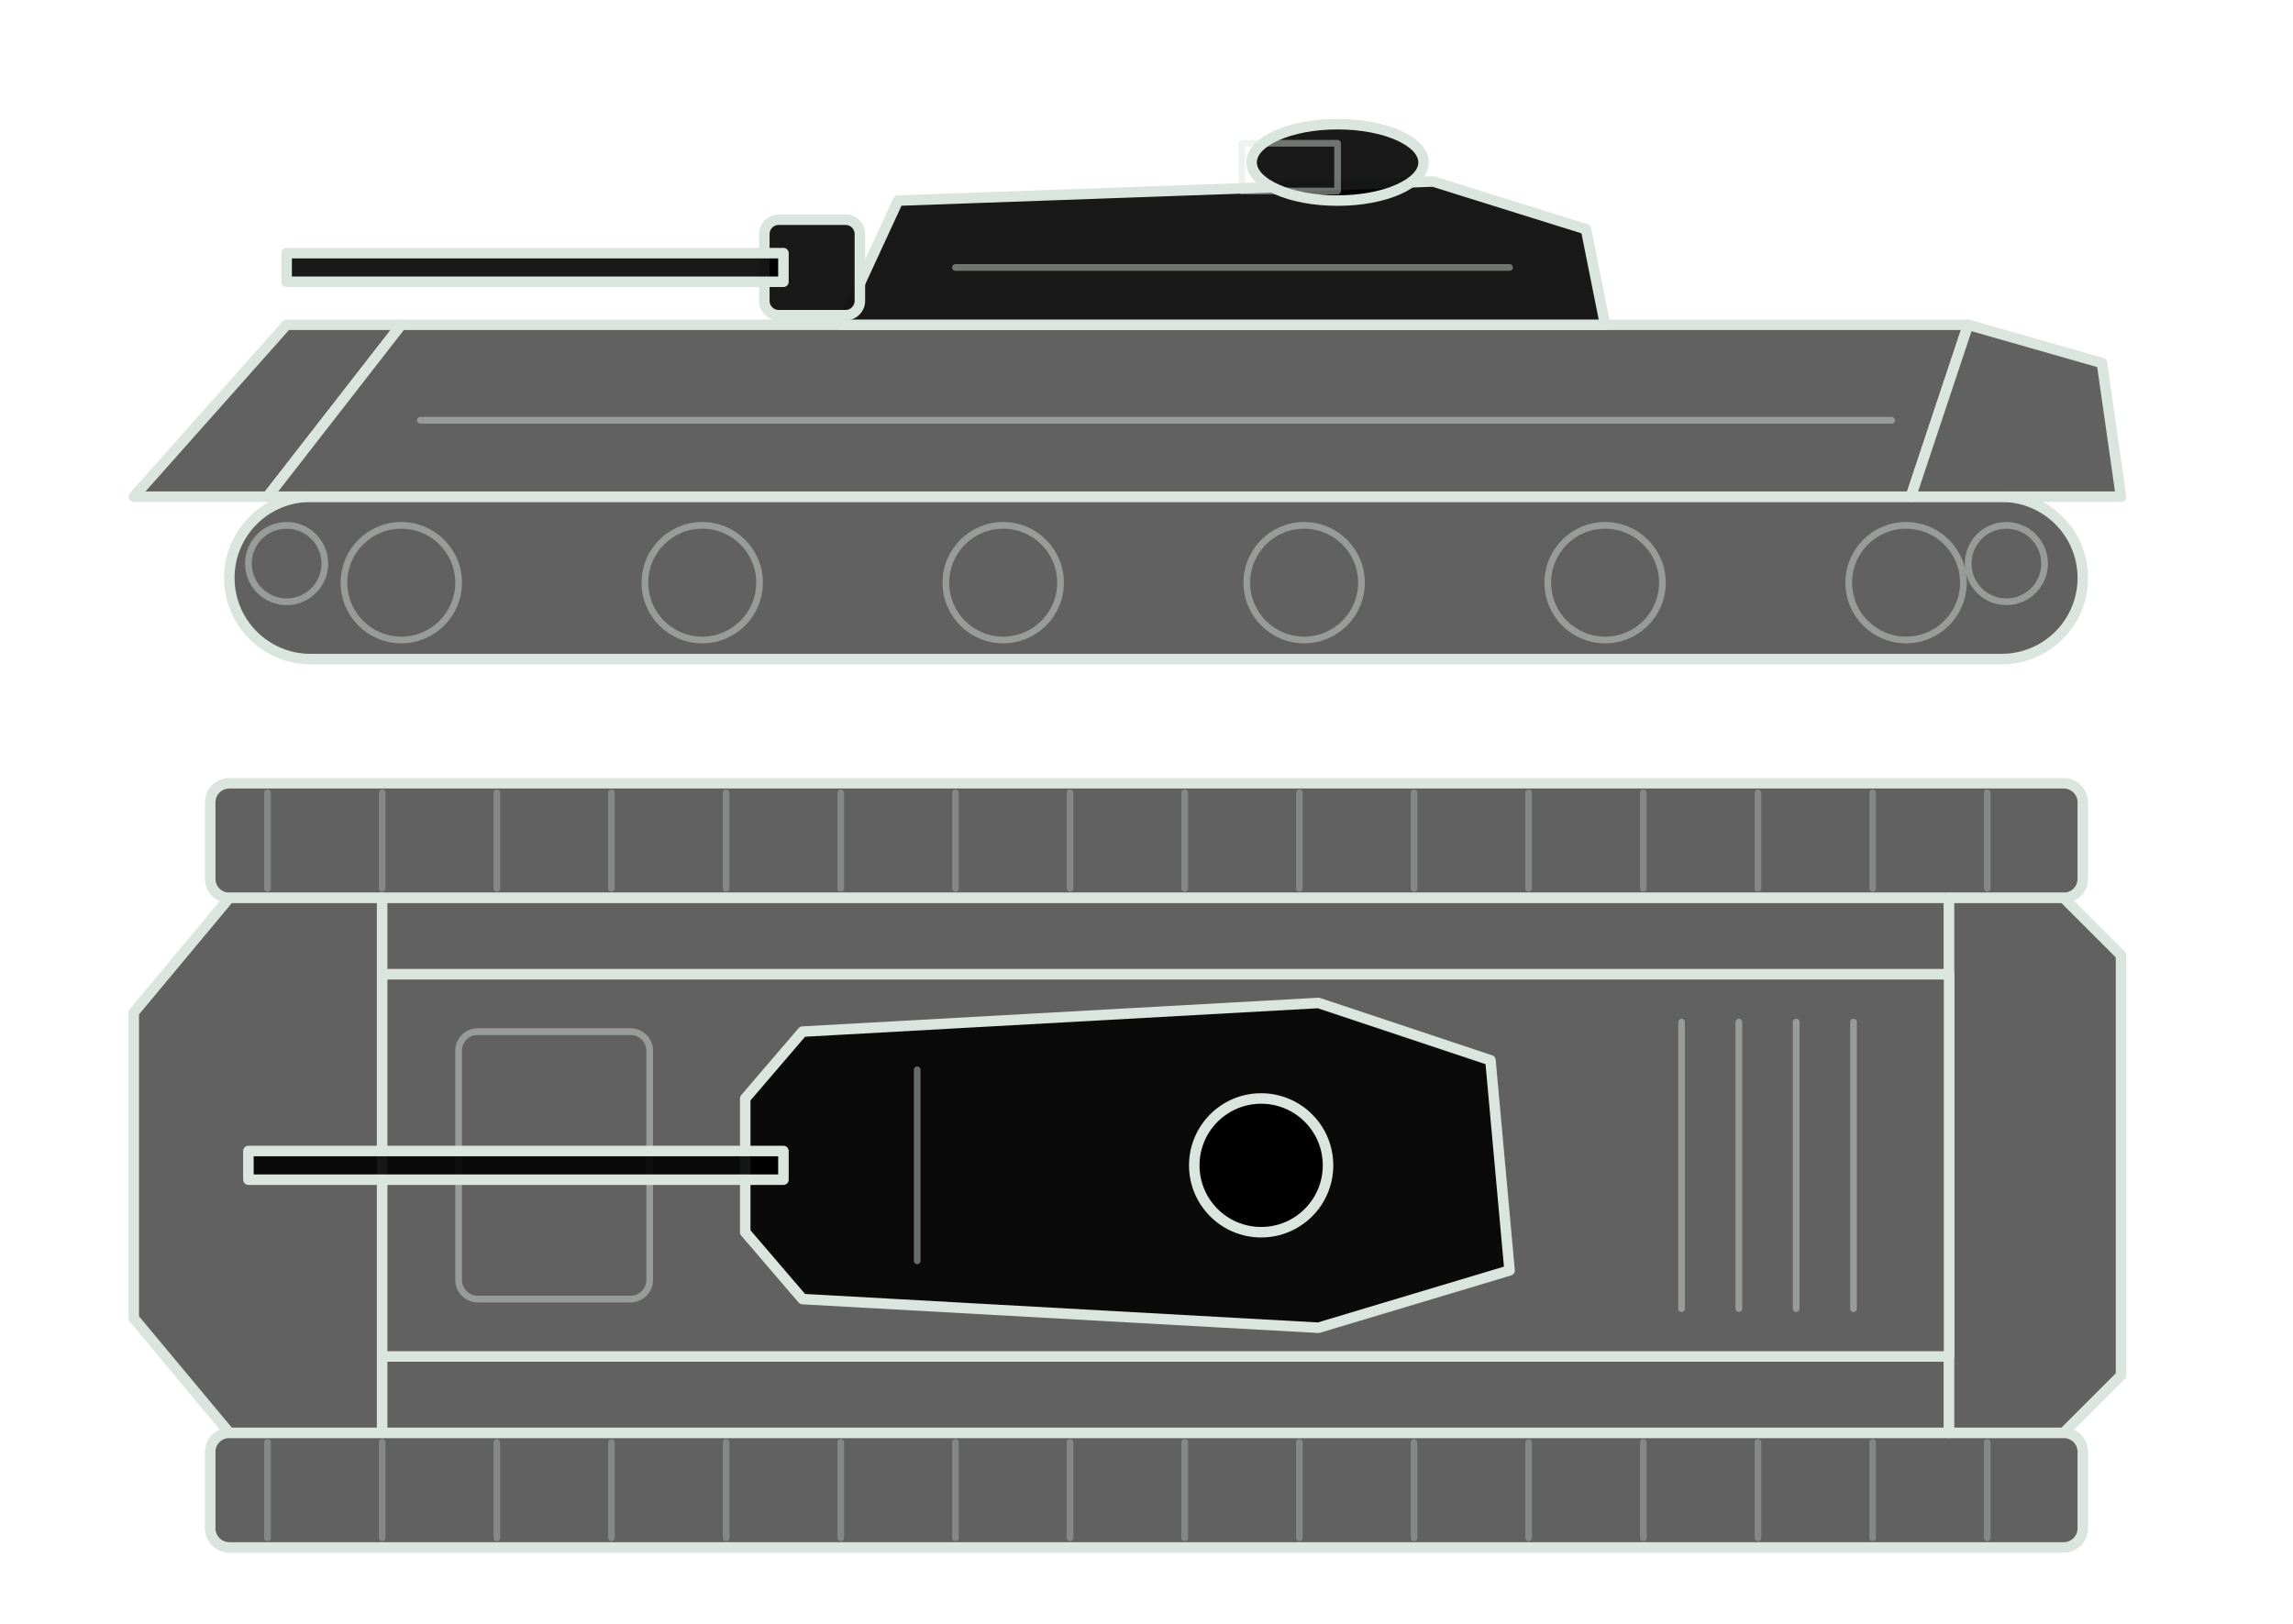
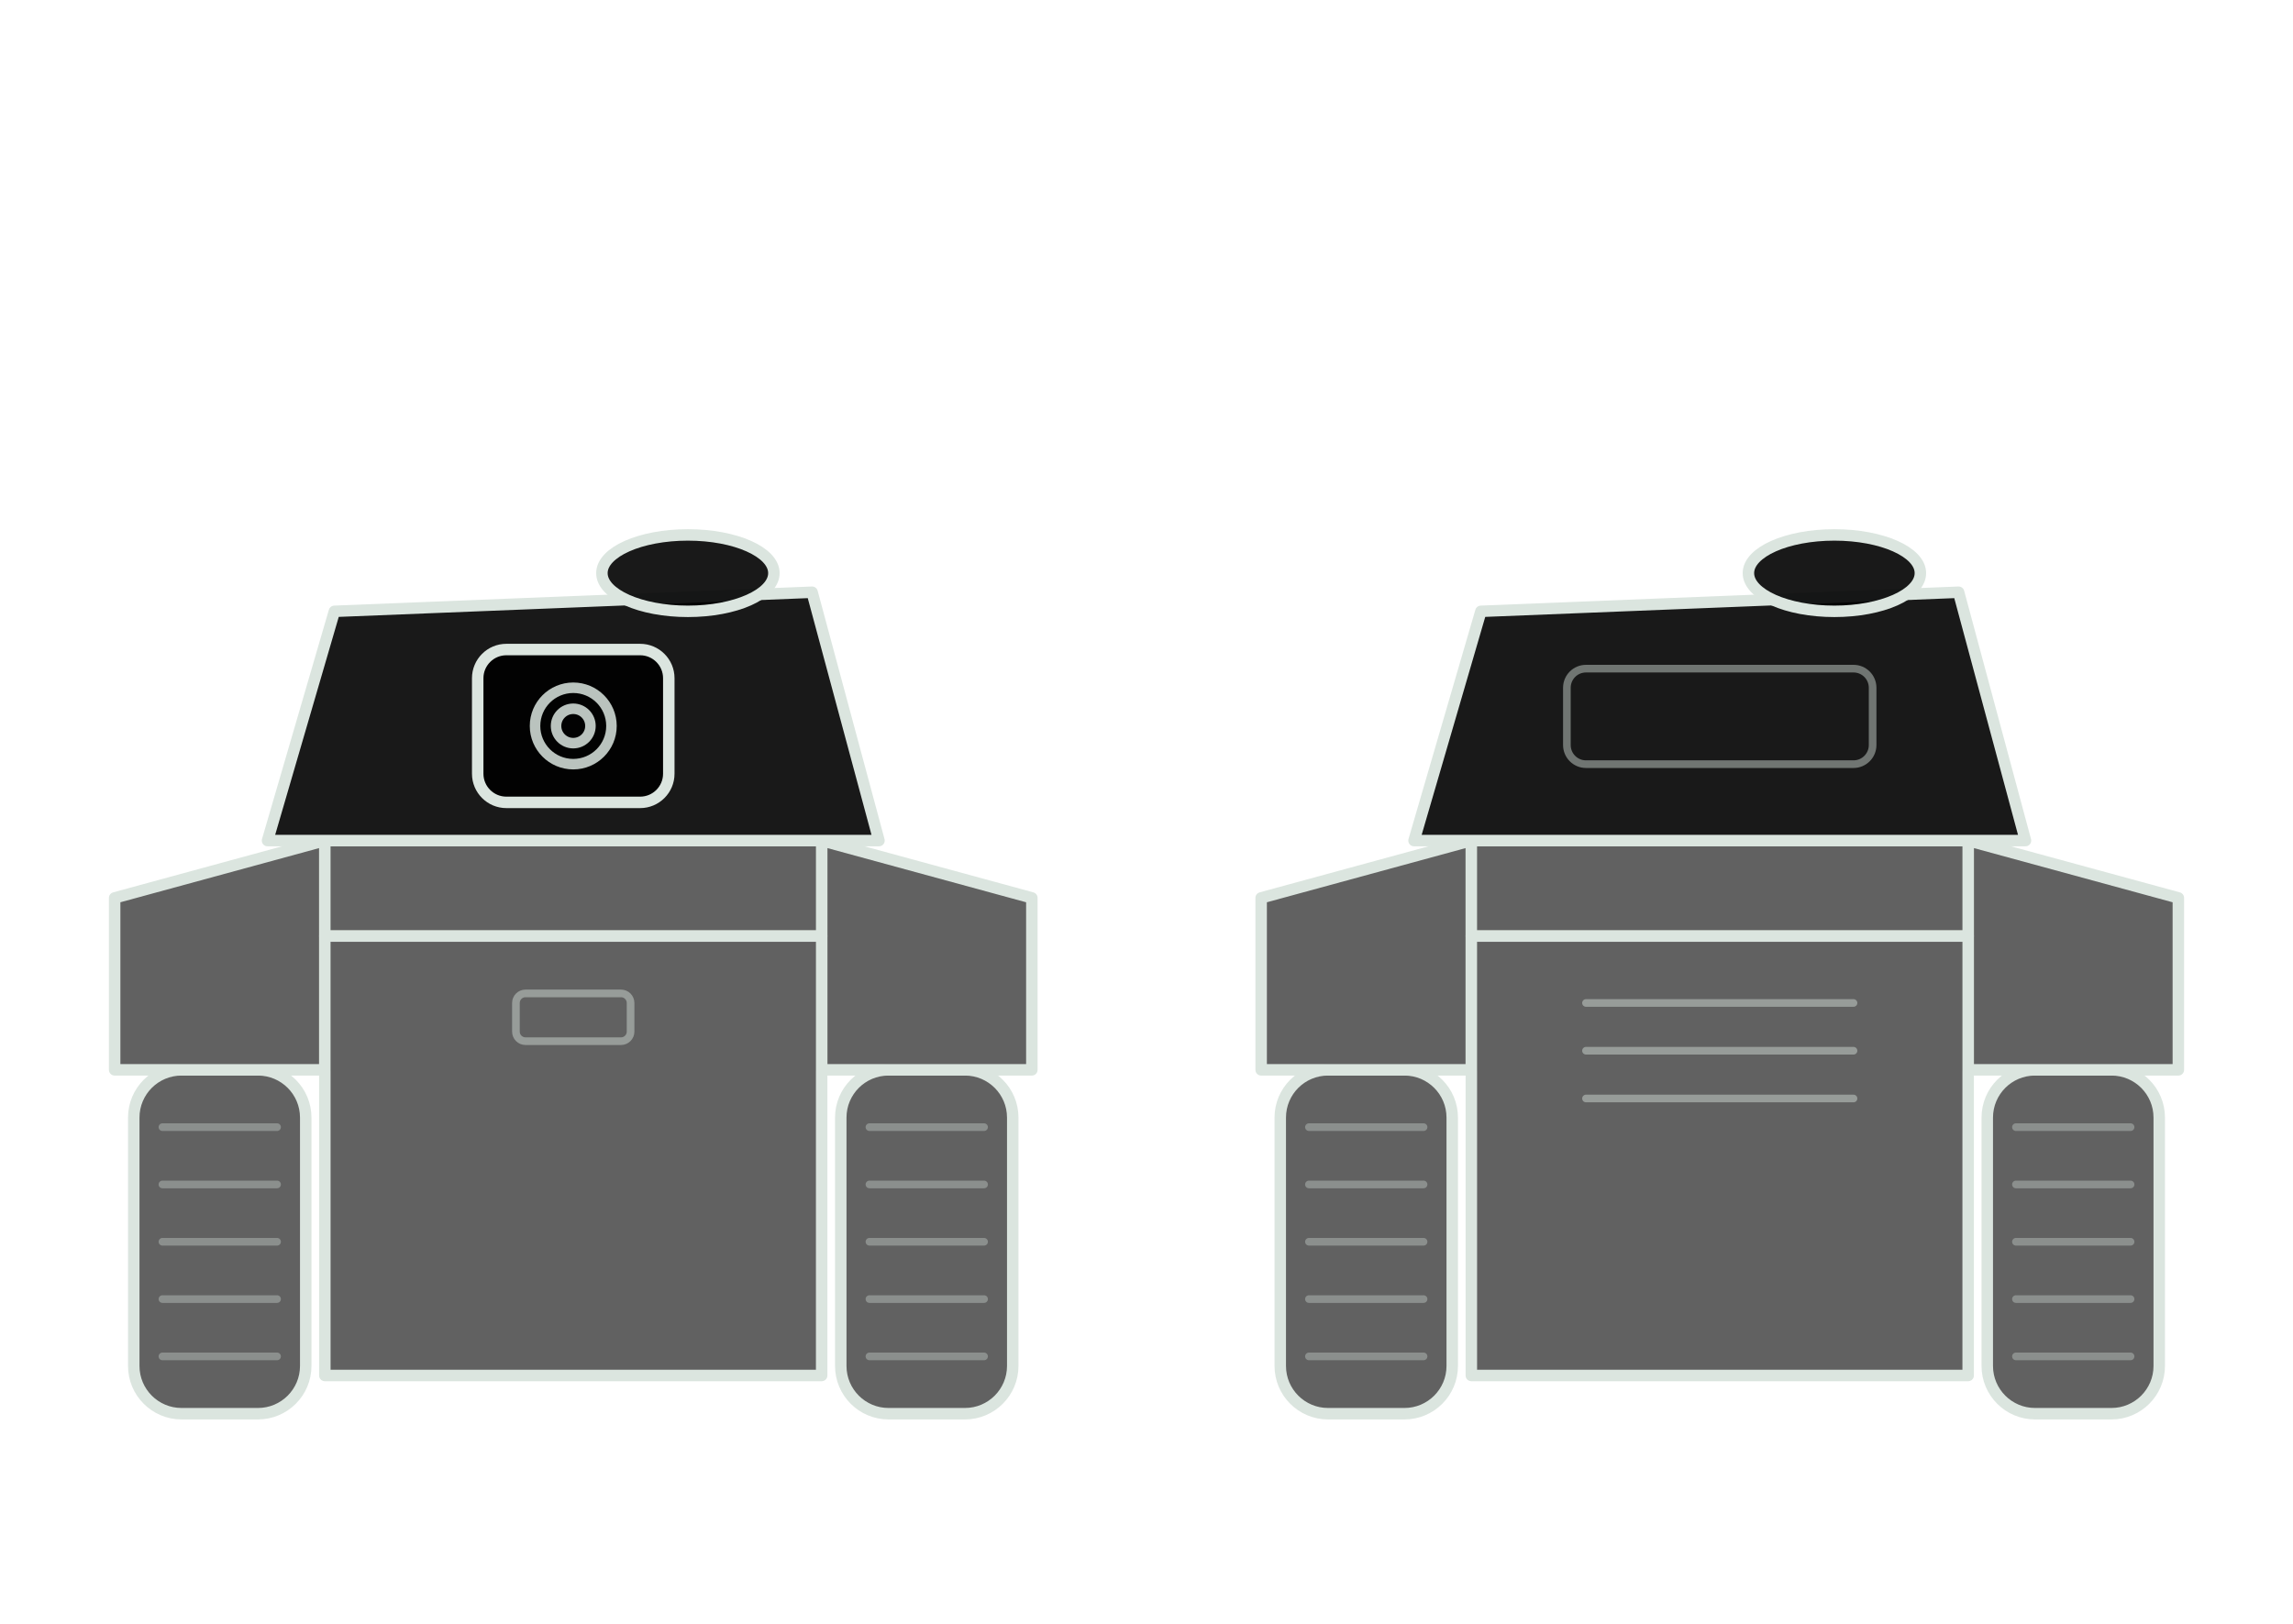
<svg xmlns="http://www.w3.org/2000/svg" viewBox="0 0 240 170">
-   <g id="part-DRIVE" fill="currentColor" fill-opacity=".62" stroke="#dbe5df" stroke-width="1.1" stroke-linejoin="round">
-     <rect x="24" y="52" width="194" height="17" rx="8.5" />
+   <g id="part-DRIVE" fill="currentColor" fill-opacity=".62" stroke="#dbe5df" stroke-width="1.2" stroke-linejoin="round">
+     <rect x="14" y="112" width="18" height="36" rx="5" />
+     <rect x="88" y="112" width="18" height="36" rx="5" />
  </g>
-   <g fill="none" stroke="#dbe5df" stroke-opacity=".45" stroke-width=".7" stroke-linecap="round" stroke-linejoin="round">
-     <circle cx="42" cy="61" r="6" />
-     <circle cx="73.5" cy="61" r="6" />
-     <circle cx="105" cy="61" r="6" />
-     <circle cx="136.5" cy="61" r="6" />
-     <circle cx="168" cy="61" r="6" />
-     <circle cx="199.5" cy="61" r="6" />
-     <circle cx="30" cy="59" r="4" />
-     <circle cx="210" cy="59" r="4" />
+   <g fill="none" stroke="#dbe5df" stroke-opacity=".35" stroke-width=".8" stroke-linecap="round" stroke-linejoin="round">
+     <line x1="17" y1="118" x2="29" y2="118" />
+     <line x1="17" y1="124" x2="29" y2="124" />
+     <line x1="17" y1="130" x2="29" y2="130" />
+     <line x1="17" y1="136" x2="29" y2="136" />
+     <line x1="17" y1="142" x2="29" y2="142" />
+     <line x1="91" y1="118" x2="103" y2="118" />
+     <line x1="91" y1="124" x2="103" y2="124" />
+     <line x1="91" y1="130" x2="103" y2="130" />
+     <line x1="91" y1="136" x2="103" y2="136" />
+     <line x1="91" y1="142" x2="103" y2="142" />
  </g>
-   <g id="part-FRONT" fill="currentColor" fill-opacity=".62" stroke="#dbe5df" stroke-width="1.1" stroke-linejoin="round">
-     <polygon points="14,52 30,34 42,34 28,52" />
+   <g id="part-RIGHT" fill="currentColor" fill-opacity=".62" stroke="#dbe5df" stroke-width="1.2" stroke-linejoin="round">
+     <polygon points="12,94 34,88 34,112 12,112" />
  </g>
-   <g id="part-LEFT" fill="currentColor" fill-opacity=".62" stroke="#dbe5df" stroke-width="1.1" stroke-linejoin="round">
-     <polygon points="28,52 42,34 206,34 200,52" />
+   <g id="part-LEFT" fill="currentColor" fill-opacity=".62" stroke="#dbe5df" stroke-width="1.2" stroke-linejoin="round">
+     <polygon points="108,94 86,88 86,112 108,112" />
  </g>
-   <g id="part-REAR" fill="currentColor" fill-opacity=".62" stroke="#dbe5df" stroke-width="1.1" stroke-linejoin="round">
-     <polygon points="200,52 206,34 220,38 222,52" />
+   <g id="part-HULL" fill="currentColor" fill-opacity=".62" stroke="#dbe5df" stroke-width="1.2" stroke-linejoin="round">
+     <rect x="34" y="88" width="52" height="10" />
  </g>
-   <g fill="none" stroke="#dbe5df" stroke-opacity=".45" stroke-width=".7" stroke-linecap="round" stroke-linejoin="round">
-     <line x1="44" y1="44" x2="198" y2="44" />
+   <g id="part-FRONT" fill="currentColor" fill-opacity=".62" stroke="#dbe5df" stroke-width="1.2" stroke-linejoin="round">
+     <polygon points="34,98 86,98 86,144 34,144" />
  </g>
-   <g id="part-TURRET" fill="currentColor" fill-opacity=".9" stroke="#dbe5df" stroke-width="1.1" stroke-linejoin="round">
-     <polygon points="88,34 94,21 150,19 166,24 168,34" />
-     <rect x="80" y="23" width="10" height="10" rx="1.5" />
-     <rect x="30" y="26.5" width="52" height="3" />
-     <ellipse cx="140" cy="17" rx="9" ry="4" />
+   <g fill="none" stroke="#dbe5df" stroke-opacity=".45" stroke-width=".8" stroke-linecap="round" stroke-linejoin="round">
+     <rect x="54" y="104" width="12" height="5" rx="1" />
  </g>
-   <g fill="none" stroke="#dbe5df" stroke-opacity=".45" stroke-width=".7" stroke-linecap="round" stroke-linejoin="round">
-     <rect x="130" y="15" width="10" height="5" />
-     <line x1="100" y1="28" x2="158" y2="28" />
+   <g id="part-DRIVE" fill="currentColor" fill-opacity=".62" stroke="#dbe5df" stroke-width="1.2" stroke-linejoin="round">
+     <rect x="134" y="112" width="18" height="36" rx="5" />
+     <rect x="208" y="112" width="18" height="36" rx="5" />
  </g>
-   <g id="part-DRIVE" fill="currentColor" fill-opacity=".62" stroke="#dbe5df" stroke-width="1.1" stroke-linejoin="round">
-     <rect x="22" y="82" width="196" height="12" rx="2" />
-     <rect x="22" y="150" width="196" height="12" rx="2" />
+   <g fill="none" stroke="#dbe5df" stroke-opacity=".35" stroke-width=".8" stroke-linecap="round" stroke-linejoin="round">
+     <line x1="137" y1="118" x2="149" y2="118" />
+     <line x1="137" y1="124" x2="149" y2="124" />
+     <line x1="137" y1="130" x2="149" y2="130" />
+     <line x1="137" y1="136" x2="149" y2="136" />
+     <line x1="137" y1="142" x2="149" y2="142" />
+     <line x1="211" y1="118" x2="223" y2="118" />
+     <line x1="211" y1="124" x2="223" y2="124" />
+     <line x1="211" y1="130" x2="223" y2="130" />
+     <line x1="211" y1="136" x2="223" y2="136" />
+     <line x1="211" y1="142" x2="223" y2="142" />
  </g>
-   <g fill="none" stroke="#dbe5df" stroke-opacity=".3" stroke-width=".7" stroke-linecap="round" stroke-linejoin="round">
-     <line x1="28" y1="83" x2="28" y2="93" />
-     <line x1="40" y1="83" x2="40" y2="93" />
-     <line x1="52" y1="83" x2="52" y2="93" />
-     <line x1="64" y1="83" x2="64" y2="93" />
-     <line x1="76" y1="83" x2="76" y2="93" />
-     <line x1="88" y1="83" x2="88" y2="93" />
-     <line x1="100" y1="83" x2="100" y2="93" />
-     <line x1="112" y1="83" x2="112" y2="93" />
-     <line x1="124" y1="83" x2="124" y2="93" />
-     <line x1="136" y1="83" x2="136" y2="93" />
-     <line x1="148" y1="83" x2="148" y2="93" />
-     <line x1="160" y1="83" x2="160" y2="93" />
-     <line x1="172" y1="83" x2="172" y2="93" />
-     <line x1="184" y1="83" x2="184" y2="93" />
-     <line x1="196" y1="83" x2="196" y2="93" />
-     <line x1="208" y1="83" x2="208" y2="93" />
-     <line x1="28" y1="151" x2="28" y2="161" />
-     <line x1="40" y1="151" x2="40" y2="161" />
-     <line x1="52" y1="151" x2="52" y2="161" />
-     <line x1="64" y1="151" x2="64" y2="161" />
-     <line x1="76" y1="151" x2="76" y2="161" />
-     <line x1="88" y1="151" x2="88" y2="161" />
-     <line x1="100" y1="151" x2="100" y2="161" />
-     <line x1="112" y1="151" x2="112" y2="161" />
-     <line x1="124" y1="151" x2="124" y2="161" />
-     <line x1="136" y1="151" x2="136" y2="161" />
-     <line x1="148" y1="151" x2="148" y2="161" />
-     <line x1="160" y1="151" x2="160" y2="161" />
-     <line x1="172" y1="151" x2="172" y2="161" />
-     <line x1="184" y1="151" x2="184" y2="161" />
-     <line x1="196" y1="151" x2="196" y2="161" />
-     <line x1="208" y1="151" x2="208" y2="161" />
+   <g id="part-LEFT" fill="currentColor" fill-opacity=".62" stroke="#dbe5df" stroke-width="1.2" stroke-linejoin="round">
+     <polygon points="132,94 154,88 154,112 132,112" />
  </g>
-   <g id="part-FRONT" fill="currentColor" fill-opacity=".62" stroke="#dbe5df" stroke-width="1.1" stroke-linejoin="round">
-     <polygon points="14,106 24,94 40,94 40,150 24,150 14,138" />
+   <g id="part-RIGHT" fill="currentColor" fill-opacity=".62" stroke="#dbe5df" stroke-width="1.2" stroke-linejoin="round">
+     <polygon points="228,94 206,88 206,112 228,112" />
  </g>
-   <g id="part-RIGHT" fill="currentColor" fill-opacity=".62" stroke="#dbe5df" stroke-width="1.1" stroke-linejoin="round">
-     <rect x="40" y="94" width="164" height="8" />
+   <g id="part-HULL" fill="currentColor" fill-opacity=".62" stroke="#dbe5df" stroke-width="1.2" stroke-linejoin="round">
+     <rect x="154" y="88" width="52" height="10" />
  </g>
-   <g id="part-LEFT" fill="currentColor" fill-opacity=".62" stroke="#dbe5df" stroke-width="1.1" stroke-linejoin="round">
-     <rect x="40" y="142" width="164" height="8" />
+   <g id="part-REAR" fill="currentColor" fill-opacity=".62" stroke="#dbe5df" stroke-width="1.2" stroke-linejoin="round">
+     <polygon points="154,98 206,98 206,144 154,144" />
  </g>
-   <g id="part-REAR" fill="currentColor" fill-opacity=".62" stroke="#dbe5df" stroke-width="1.1" stroke-linejoin="round">
-     <polygon points="204,94 216,94 222,100 222,144 216,150 204,150" />
+   <g fill="none" stroke="#dbe5df" stroke-opacity=".45" stroke-width=".8" stroke-linecap="round" stroke-linejoin="round">
+     <line x1="166" y1="105" x2="194" y2="105" />
+     <line x1="166" y1="110" x2="194" y2="110" />
+     <line x1="166" y1="115" x2="194" y2="115" />
  </g>
-   <g id="part-HULL" fill="currentColor" fill-opacity=".62" stroke="#dbe5df" stroke-width="1.1" stroke-linejoin="round">
-     <rect x="40" y="102" width="164" height="40" />
+   <g id="part-TURRET" fill="currentColor" fill-opacity=".9" stroke="#dbe5df" stroke-width="1.2" stroke-linejoin="round">
+     <polygon points="28,88 35,64 85,62 92,88" />
+     <ellipse cx="72" cy="60" rx="9" ry="4" />
+     <rect x="50" y="68" width="20" height="16" rx="3" />
  </g>
-   <g fill="none" stroke="#dbe5df" stroke-opacity=".45" stroke-width=".7" stroke-linecap="round" stroke-linejoin="round">
-     <line x1="176" y1="107" x2="176" y2="137" />
-     <line x1="182" y1="107" x2="182" y2="137" />
-     <line x1="188" y1="107" x2="188" y2="137" />
-     <line x1="194" y1="107" x2="194" y2="137" />
-     <rect x="48" y="108" width="20" height="28" rx="2" />
+   <g fill="none" stroke="#dbe5df" stroke-opacity=".85" stroke-width="1.1" stroke-linecap="round" stroke-linejoin="round">
+     <circle cx="60" cy="76" r="4" />
+     <circle cx="60" cy="76" r="1.8" />
  </g>
-   <g id="part-TURRET" fill="currentColor" fill-opacity=".9" stroke="#dbe5df" stroke-width="1.1" stroke-linejoin="round">
-     <polygon points="84,108 138,105 156,111 158,133 138,139 84,136 78,129 78,115" />
-     <rect x="26" y="120.5" width="56" height="3" />
-     <circle cx="132" cy="122" r="7" />
+   <g id="part-TURRET" fill="currentColor" fill-opacity=".9" stroke="#dbe5df" stroke-width="1.2" stroke-linejoin="round">
+     <polygon points="148,88 155,64 205,62 212,88" />
+     <ellipse cx="192" cy="60" rx="9" ry="4" />
  </g>
-   <g fill="none" stroke="#dbe5df" stroke-opacity=".45" stroke-width=".7" stroke-linecap="round" stroke-linejoin="round">
-     <line x1="96" y1="112" x2="96" y2="132" />
+   <g fill="none" stroke="#dbe5df" stroke-opacity=".45" stroke-width=".8" stroke-linecap="round" stroke-linejoin="round">
+     <rect x="164" y="70" width="32" height="10" rx="2" />
  </g>
</svg>
